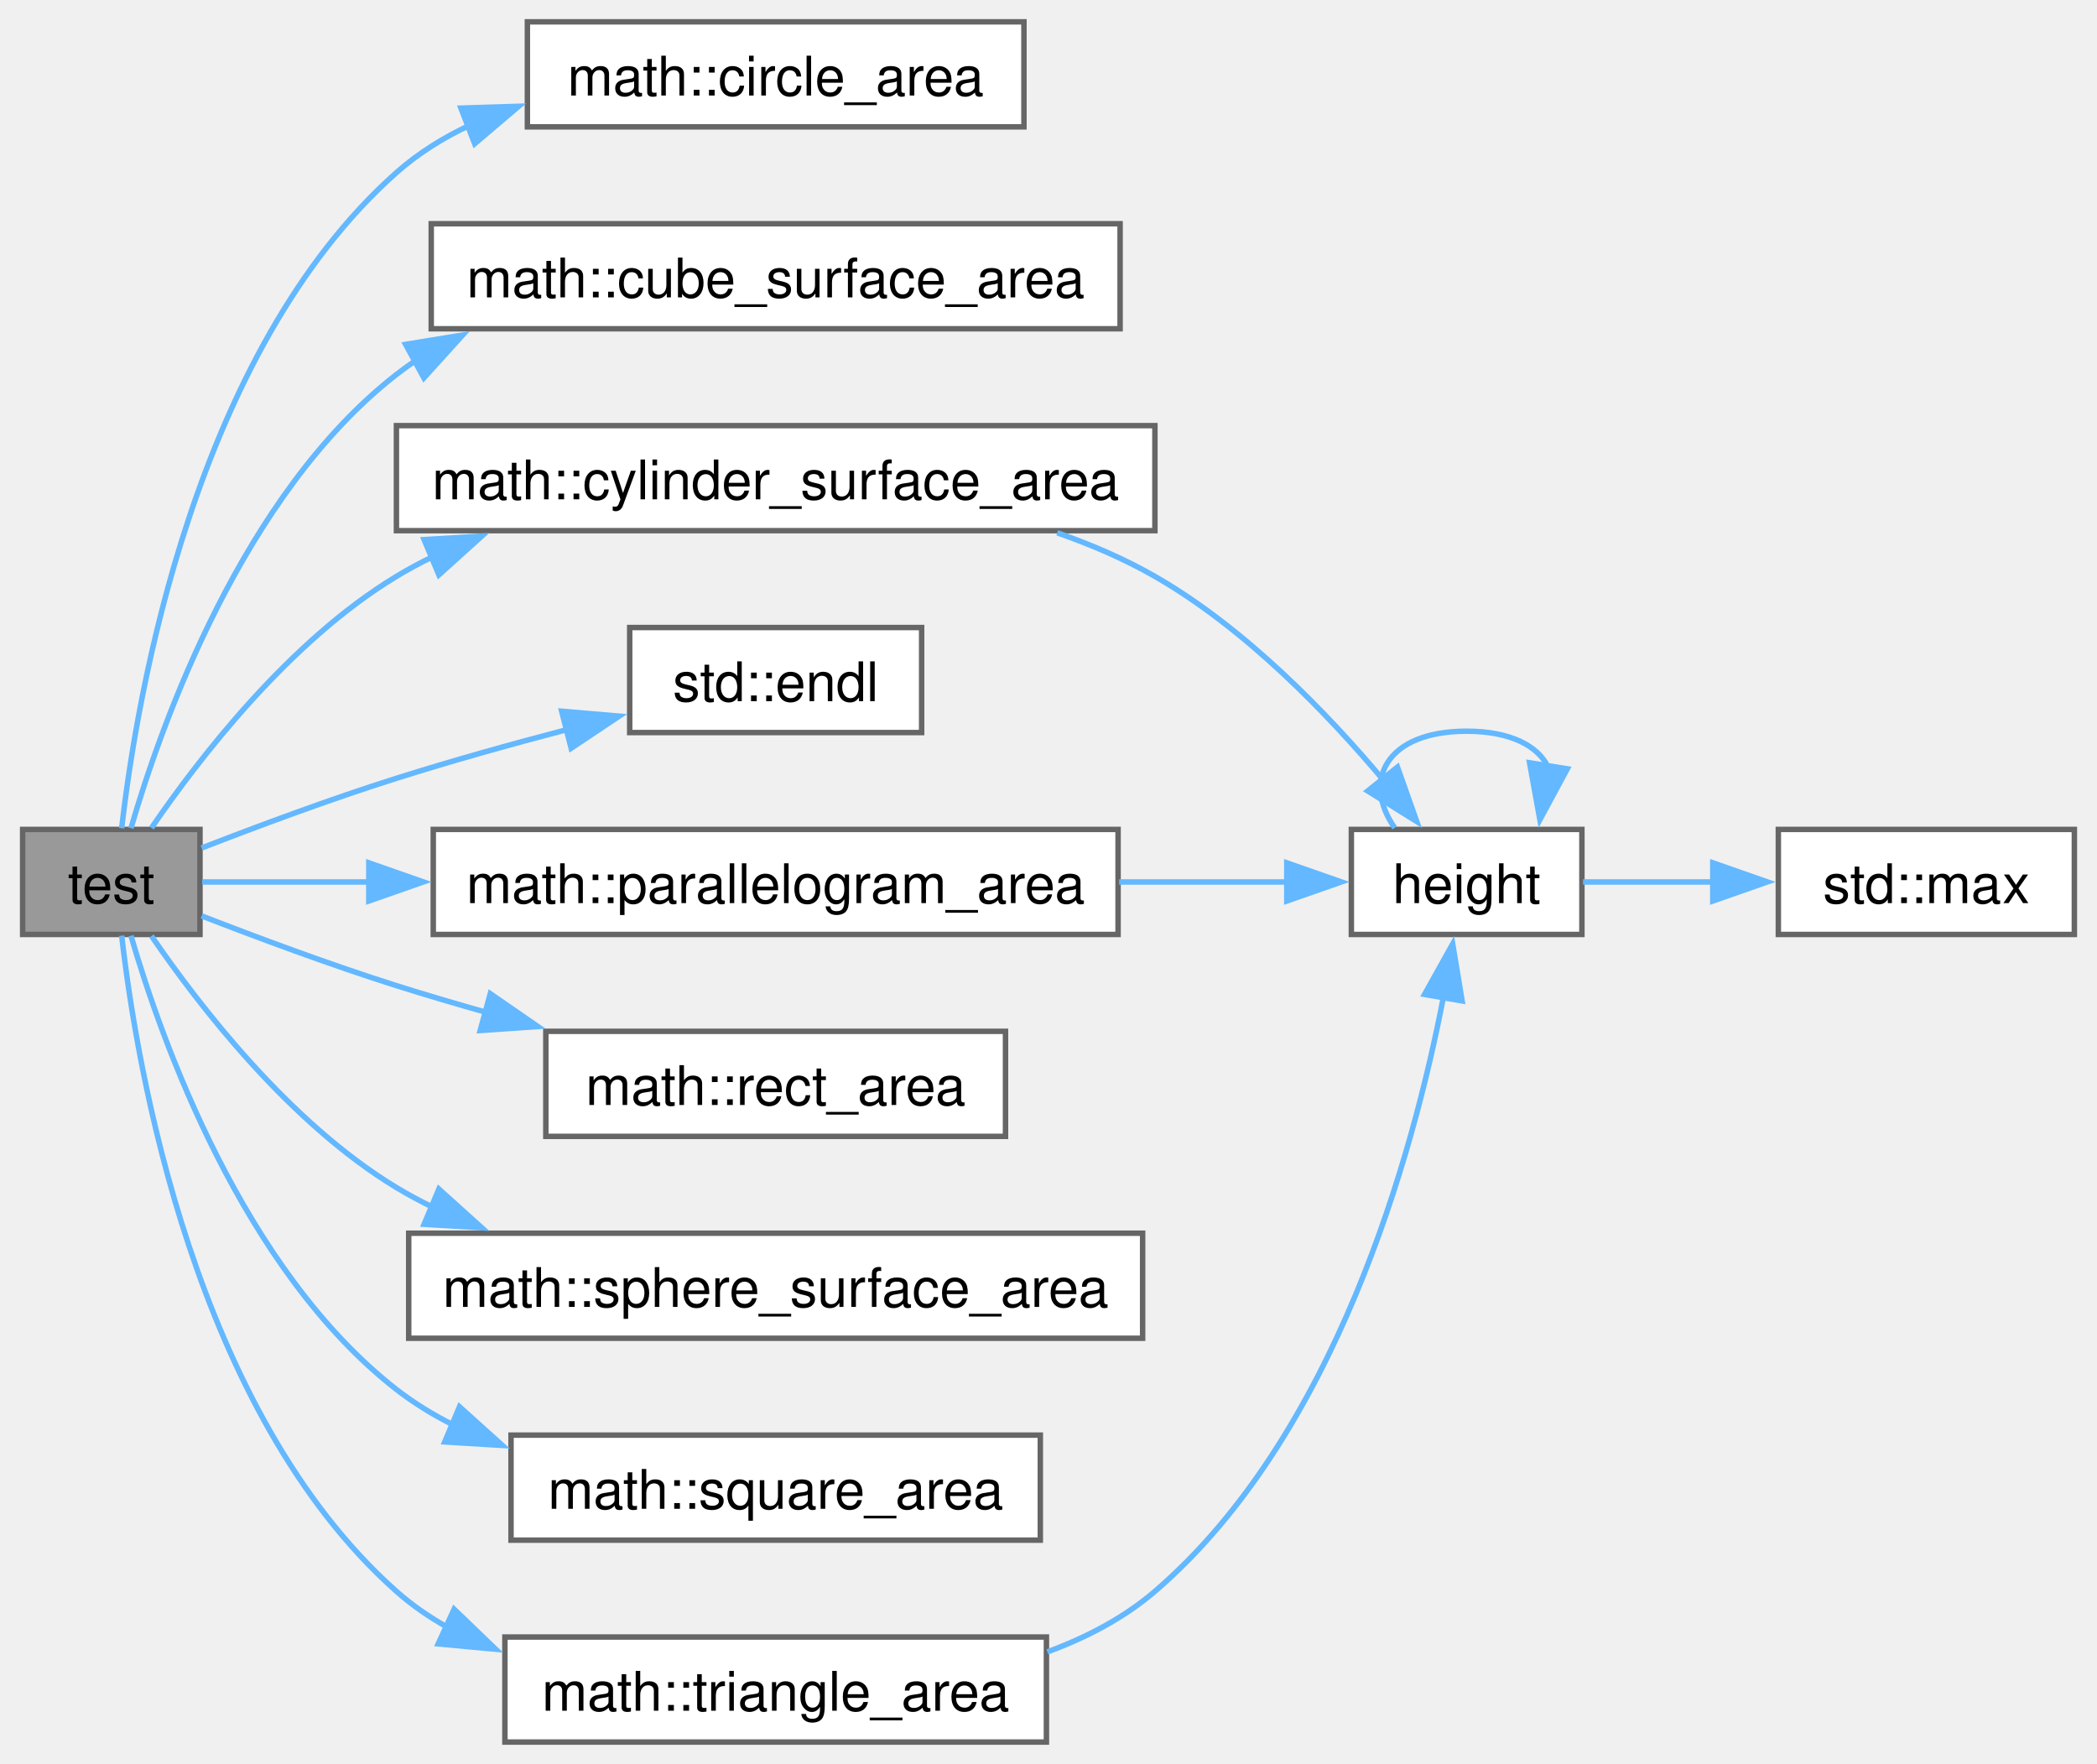
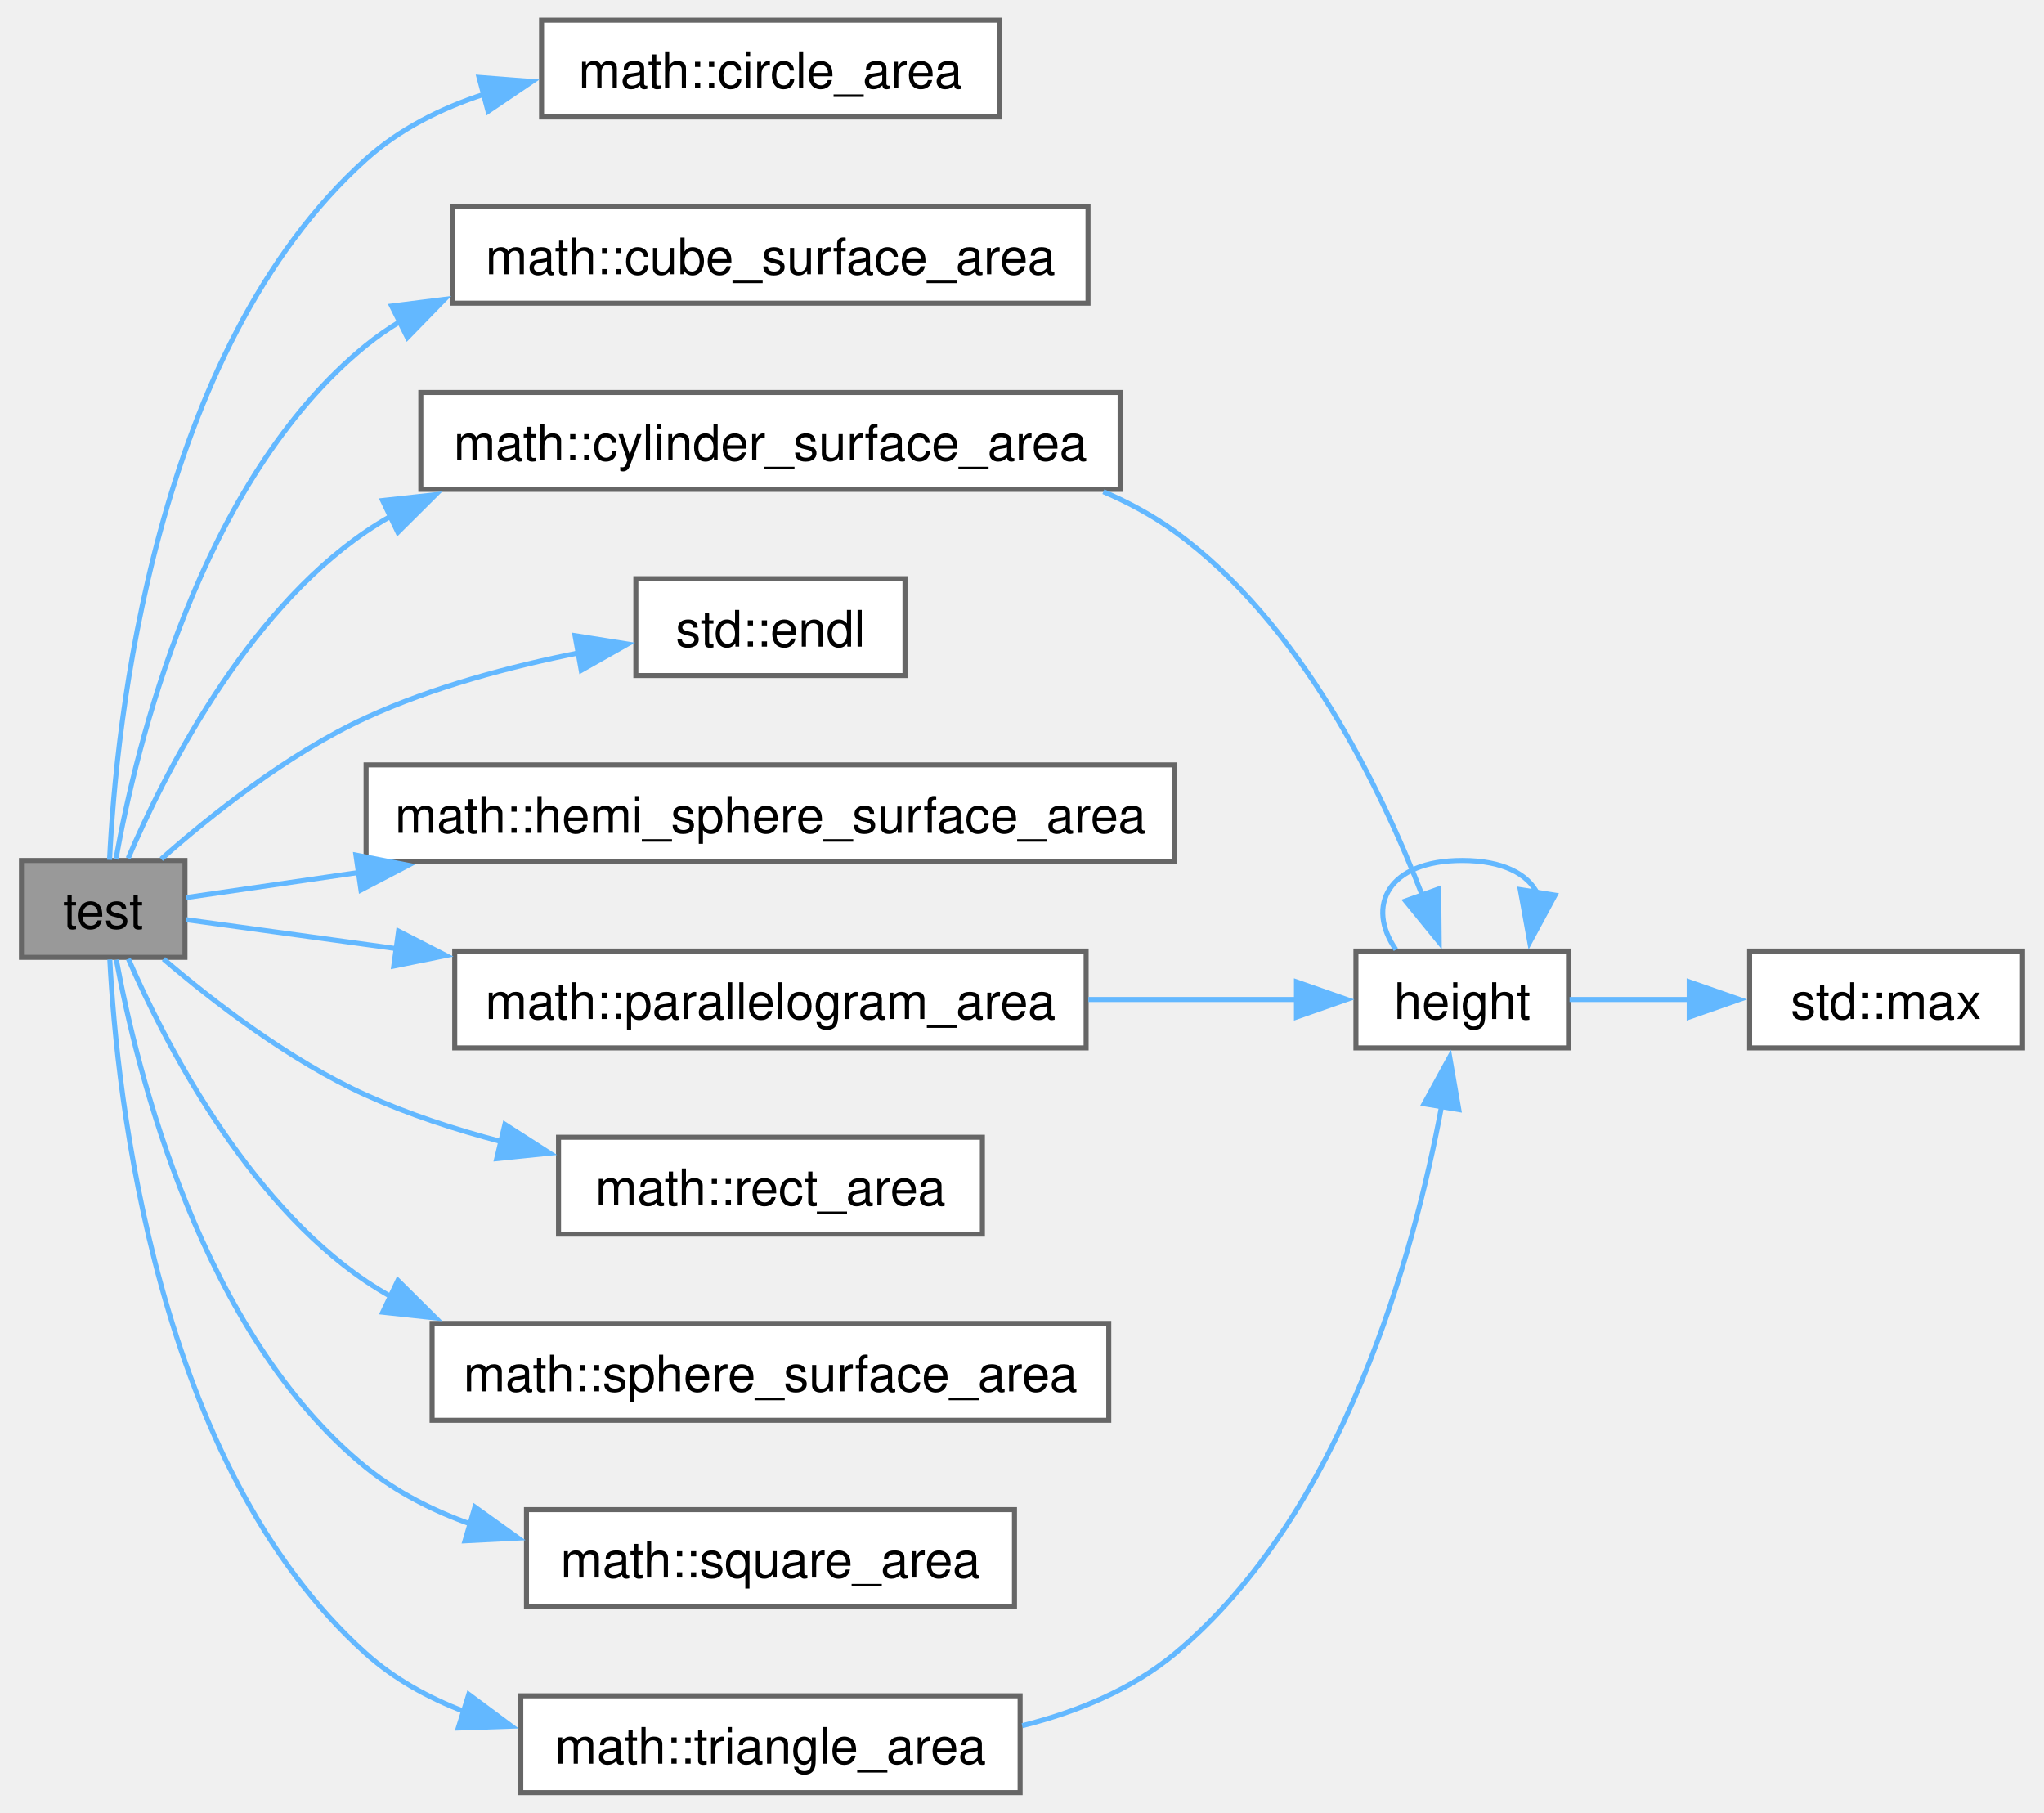
- <svg xmlns="http://www.w3.org/2000/svg" xmlns:xlink="http://www.w3.org/1999/xlink" width="384pt" height="323pt" viewBox="0.00 0.00 384.00 323.25">
-   <g id="graph0" class="graph" transform="scale(1 1) rotate(0) translate(4 319.25)">
+ <svg xmlns="http://www.w3.org/2000/svg" xmlns:xlink="http://www.w3.org/1999/xlink" width="406pt" height="360pt" viewBox="0.00 0.00 405.75 360.25">
+   <g id="graph0" class="graph" transform="scale(1 1) rotate(0) translate(4 356.25)">
    <g id="Node000001" class="node">
      <g id="a_Node000001">
        <a xlink:title="Self-test implementations.">
-           <polygon fill="#999999" stroke="#666666" points="32.5,-167.25 0,-167.25 0,-148 32.5,-148 32.5,-167.25" />
-           <text text-anchor="middle" x="16.25" y="-153.75" font-family="Helvetica,sans-Serif" font-size="10.00">test</text>
+           <polygon fill="#999999" stroke="#666666" points="32.5,-185.25 0,-185.25 0,-166 32.5,-166 32.5,-185.25" />
+           <text text-anchor="middle" x="16.25" y="-171.75" font-family="Helvetica,sans-Serif" font-size="10.00">test</text>
        </a>
      </g>
    </g>
    <g id="Node000002" class="node">
      <g id="a_Node000002">
        <a xlink:href="../../dd/d47/namespacemath.html#a40e36c67da78d2131408c57ee091ad75" target="_top" xlink:title="area of a circle (pi">
-           <polygon fill="white" stroke="#666666" points="183.5,-315.25 92.5,-315.25 92.5,-296 183.5,-296 183.5,-315.25" />
-           <text text-anchor="middle" x="138" y="-301.75" font-family="Helvetica,sans-Serif" font-size="10.00">math::circle_area</text>
+           <polygon fill="white" stroke="#666666" points="194.38,-352.25 103.38,-352.25 103.38,-333 194.38,-333 194.38,-352.25" />
+           <text text-anchor="middle" x="148.88" y="-338.75" font-family="Helvetica,sans-Serif" font-size="10.00">math::circle_area</text>
        </a>
      </g>
    </g>
    <g id="edge1_Node000001_Node000002" class="edge">
      <g id="a_edge1_Node000001_Node000002">
        <a xlink:title=" ">
-           <path fill="none" stroke="#63b8ff" d="M18.15,-167.47C20.92,-191.72 31.49,-254.76 68.5,-287.62 72.49,-291.16 77.08,-294.02 81.98,-296.32" />
-           <polygon fill="#63b8ff" stroke="#63b8ff" points="80.32,-299.44 90.91,-299.77 82.84,-292.91 80.32,-299.44" />
+           <path fill="none" stroke="#63b8ff" d="M17.51,-185.37C18.78,-212.01 26.15,-286.63 68.5,-324.62 75.16,-330.6 83.37,-334.72 91.97,-337.53" />
+           <polygon fill="#63b8ff" stroke="#63b8ff" points="90.95,-340.88 101.51,-340.06 92.74,-334.12 90.95,-340.88" />
        </a>
      </g>
    </g>
    <g id="Node000003" class="node">
      <g id="a_Node000003">
        <a xlink:href="../../dd/d47/namespacemath.html#abc46c784a297fc1d2eb8b33a327fba4c" target="_top" xlink:title="surface area of a cube ( 6 * (l">
-           <polygon fill="white" stroke="#666666" points="201.12,-278.25 74.88,-278.25 74.88,-259 201.12,-259 201.12,-278.25" />
-           <text text-anchor="middle" x="138" y="-264.75" font-family="Helvetica,sans-Serif" font-size="10.00">math::cube_surface_area</text>
+           <polygon fill="white" stroke="#666666" points="212,-315.25 85.75,-315.25 85.75,-296 212,-296 212,-315.25" />
+           <text text-anchor="middle" x="148.88" y="-301.75" font-family="Helvetica,sans-Serif" font-size="10.00">math::cube_surface_area</text>
        </a>
      </g>
    </g>
    <g id="edge2_Node000001_Node000003" class="edge">
      <g id="a_edge2_Node000001_Node000003">
        <a xlink:title=" ">
-           <path fill="none" stroke="#63b8ff" d="M19.85,-167.48C25.4,-186.57 40.29,-228.64 68.5,-250.62 69.65,-251.52 70.83,-252.37 72.05,-253.17" />
-           <polygon fill="#63b8ff" stroke="#63b8ff" points="70.18,-256.14 80.64,-257.85 73.53,-249.99 70.18,-256.14" />
+           <path fill="none" stroke="#63b8ff" d="M18.77,-185.49C22.7,-207.47 35.31,-260.66 68.5,-287.62 70.63,-289.35 72.89,-290.92 75.25,-292.35" />
+           <polygon fill="#63b8ff" stroke="#63b8ff" points="73.59,-295.43 84.1,-296.76 76.71,-289.17 73.59,-295.43" />
        </a>
      </g>
    </g>
    <g id="Node000004" class="node">
      <g id="a_Node000004">
        <a xlink:href="../../dd/d47/namespacemath.html#ac5803413618fcfb922cb32c6db0fc864" target="_top" xlink:title="surface area of a cylinder (2 * pi * r * h + 2 * pi * r^2)">
-           <polygon fill="white" stroke="#666666" points="207.5,-241.25 68.5,-241.25 68.5,-222 207.5,-222 207.5,-241.25" />
-           <text text-anchor="middle" x="138" y="-227.75" font-family="Helvetica,sans-Serif" font-size="10.00">math::cylinder_surface_area</text>
+           <polygon fill="white" stroke="#666666" points="218.38,-278.25 79.38,-278.25 79.38,-259 218.38,-259 218.38,-278.25" />
+           <text text-anchor="middle" x="148.88" y="-264.75" font-family="Helvetica,sans-Serif" font-size="10.00">math::cylinder_surface_area</text>
        </a>
      </g>
    </g>
    <g id="edge3_Node000001_Node000004" class="edge">
      <g id="a_edge3_Node000001_Node000004">
        <a xlink:title=" ">
-           <path fill="none" stroke="#63b8ff" d="M23.61,-167.53C32.25,-180.16 48.87,-201.77 68.5,-213.62 70.64,-214.92 72.87,-216.12 75.16,-217.23" />
-           <polygon fill="#63b8ff" stroke="#63b8ff" points="73.57,-220.36 84.15,-221 76.28,-213.9 73.57,-220.36" />
+           <path fill="none" stroke="#63b8ff" d="M21.21,-185.68C28.18,-202.01 44.24,-234.13 68.5,-250.62 70.11,-251.72 71.77,-252.74 73.48,-253.71" />
+           <polygon fill="#63b8ff" stroke="#63b8ff" points="71.79,-256.78 82.32,-257.94 74.81,-250.47 71.79,-256.78" />
        </a>
      </g>
    </g>
    <g id="Node000007" class="node">
      <g id="a_Node000007">
        <a target="_blank" xlink:href="http://en.cppreference.com/w/cpp/io/manip/endl.html#" xlink:title=" ">
-           <polygon fill="white" stroke="#666666" points="164.75,-204.25 111.25,-204.25 111.25,-185 164.75,-185 164.75,-204.25" />
-           <text text-anchor="middle" x="138" y="-190.75" font-family="Helvetica,sans-Serif" font-size="10.00">std::endl</text>
+           <polygon fill="white" stroke="#666666" points="175.62,-241.25 122.12,-241.25 122.12,-222 175.62,-222 175.62,-241.25" />
+           <text text-anchor="middle" x="148.88" y="-227.75" font-family="Helvetica,sans-Serif" font-size="10.00">std::endl</text>
        </a>
      </g>
    </g>
    <g id="edge7_Node000001_Node000007" class="edge">
      <g id="a_edge7_Node000001_Node000007">
        <a xlink:title=" ">
-           <path fill="none" stroke="#63b8ff" d="M32.81,-163.85C42.9,-167.77 56.37,-172.79 68.5,-176.62 78.55,-179.8 89.55,-182.87 99.74,-185.54" />
-           <polygon fill="#63b8ff" stroke="#63b8ff" points="98.78,-188.91 109.34,-188.01 100.52,-182.13 98.78,-188.91" />
+           <path fill="none" stroke="#63b8ff" d="M27.79,-185.53C37.6,-194.2 53,-206.51 68.5,-213.62 81.74,-219.71 97.2,-223.81 110.93,-226.54" />
+           <polygon fill="#63b8ff" stroke="#63b8ff" points="110.03,-229.93 120.49,-228.26 111.26,-223.04 110.03,-229.93" />
        </a>
      </g>
    </g>
    <g id="Node000008" class="node">
      <g id="a_Node000008">
-         <a xlink:href="../../dd/d47/namespacemath.html#a5de184925e68658f15415dd53954df4f" target="_top" xlink:title="area of a parallelogram (b * h)">
-           <polygon fill="white" stroke="#666666" points="200.75,-167.25 75.25,-167.25 75.25,-148 200.75,-148 200.75,-167.25" />
-           <text text-anchor="middle" x="138" y="-153.75" font-family="Helvetica,sans-Serif" font-size="10.00">math::parallelogram_area</text>
+         <a xlink:href="../../dd/d47/namespacemath.html#a3277e65a8f380e7632791975bfba0efb" target="_top" xlink:title="surface area of a hemi-sphere ( 3 * pi * r^2)">
+           <polygon fill="white" stroke="#666666" points="229.25,-204.25 68.5,-204.25 68.5,-185 229.25,-185 229.25,-204.25" />
+           <text text-anchor="middle" x="148.88" y="-190.75" font-family="Helvetica,sans-Serif" font-size="10.00">math::hemi_sphere_surface_area</text>
        </a>
      </g>
    </g>
    <g id="edge8_Node000001_Node000008" class="edge">
      <g id="a_edge8_Node000001_Node000008">
        <a xlink:title=" ">
-           <path fill="none" stroke="#63b8ff" d="M32.91,-157.62C41.22,-157.62 52.1,-157.62 63.69,-157.62" />
-           <polygon fill="#63b8ff" stroke="#63b8ff" points="63.44,-161.13 73.44,-157.63 63.44,-154.13 63.44,-161.13" />
+           <path fill="none" stroke="#63b8ff" d="M32.75,-177.88C41.83,-179.2 54.07,-180.98 67.19,-182.89" />
+           <polygon fill="#63b8ff" stroke="#63b8ff" points="66.48,-186.32 76.88,-184.3 67.48,-179.39 66.48,-186.32" />
        </a>
      </g>
    </g>
    <g id="Node000009" class="node">
      <g id="a_Node000009">
-         <a xlink:href="../../dd/d47/namespacemath.html#ab31d141f7c5b551746b1eee0eb4dedca" target="_top" xlink:title="area of a rectangle (l * w)">
-           <polygon fill="white" stroke="#666666" points="180.12,-130.25 95.88,-130.25 95.88,-111 180.12,-111 180.12,-130.25" />
-           <text text-anchor="middle" x="138" y="-116.75" font-family="Helvetica,sans-Serif" font-size="10.00">math::rect_area</text>
-         </a>
-       </g>
-     </g>
-     <g id="edge10_Node000001_Node000009" class="edge">
-       <g id="a_edge10_Node000001_Node000009">
-         <a xlink:title=" ">
-           <path fill="none" stroke="#63b8ff" d="M32.81,-151.4C42.9,-147.48 56.37,-142.46 68.5,-138.62 73.86,-136.93 79.49,-135.27 85.12,-133.68" />
-           <polygon fill="#63b8ff" stroke="#63b8ff" points="85.7,-137.15 94.42,-131.13 83.85,-130.4 85.7,-137.15" />
+         <a xlink:href="../../dd/d47/namespacemath.html#a5de184925e68658f15415dd53954df4f" target="_top" xlink:title="area of a parallelogram (b * h)">
+           <polygon fill="white" stroke="#666666" points="211.62,-167.25 86.12,-167.25 86.12,-148 211.62,-148 211.62,-167.25" />
+           <text text-anchor="middle" x="148.88" y="-153.75" font-family="Helvetica,sans-Serif" font-size="10.00">math::parallelogram_area</text>
+         </a>
+       </g>
+     </g>
+     <g id="edge9_Node000001_Node000009" class="edge">
+       <g id="a_edge9_Node000001_Node000009">
+         <a xlink:title=" ">
+           <path fill="none" stroke="#63b8ff" d="M32.75,-173.49C43.56,-172 58.87,-169.89 74.8,-167.69" />
+           <polygon fill="#63b8ff" stroke="#63b8ff" points="74.95,-171.21 84.38,-166.37 74,-164.27 74.95,-171.21" />
        </a>
      </g>
    </g>
    <g id="Node000010" class="node">
      <g id="a_Node000010">
-         <a xlink:href="../../dd/d47/namespacemath.html#ab7f29862d30df351c317eedd60a0c656" target="_top" xlink:title="surface area of a sphere ( 4 * pi * r^2)">
-           <polygon fill="white" stroke="#666666" points="205.25,-93.25 70.75,-93.25 70.75,-74 205.25,-74 205.25,-93.25" />
-           <text text-anchor="middle" x="138" y="-79.75" font-family="Helvetica,sans-Serif" font-size="10.00">math::sphere_surface_area</text>
+         <a xlink:href="../../dd/d47/namespacemath.html#ab31d141f7c5b551746b1eee0eb4dedca" target="_top" xlink:title="area of a rectangle (l * w)">
+           <polygon fill="white" stroke="#666666" points="191,-130.25 106.75,-130.25 106.75,-111 191,-111 191,-130.25" />
+           <text text-anchor="middle" x="148.88" y="-116.75" font-family="Helvetica,sans-Serif" font-size="10.00">math::rect_area</text>
        </a>
      </g>
    </g>
    <g id="edge11_Node000001_Node000010" class="edge">
      <g id="a_edge11_Node000001_Node000010">
        <a xlink:title=" ">
-           <path fill="none" stroke="#63b8ff" d="M23.61,-147.72C32.25,-135.09 48.87,-113.48 68.5,-101.62 70.64,-100.33 72.87,-99.13 75.16,-98.02" />
-           <polygon fill="#63b8ff" stroke="#63b8ff" points="76.28,-101.35 84.15,-94.25 73.57,-94.89 76.28,-101.35" />
+           <path fill="none" stroke="#63b8ff" d="M28.23,-165.67C38.08,-157.25 53.3,-145.49 68.5,-138.62 76.92,-134.82 86.22,-131.79 95.4,-129.38" />
+           <polygon fill="#63b8ff" stroke="#63b8ff" points="96.09,-132.81 105,-127.09 94.46,-126 96.09,-132.81" />
        </a>
      </g>
    </g>
    <g id="Node000011" class="node">
      <g id="a_Node000011">
-         <a xlink:href="../../dd/d47/namespacemath.html#a971ce57e368f2f631cf1f4ff3f864049" target="_top" xlink:title="area of a square (l * l)">
-           <polygon fill="white" stroke="#666666" points="186.5,-56.25 89.5,-56.25 89.5,-37 186.5,-37 186.5,-56.25" />
-           <text text-anchor="middle" x="138" y="-42.75" font-family="Helvetica,sans-Serif" font-size="10.00">math::square_area</text>
+         <a xlink:href="../../dd/d47/namespacemath.html#ab7f29862d30df351c317eedd60a0c656" target="_top" xlink:title="surface area of a sphere ( 4 * pi * r^2)">
+           <polygon fill="white" stroke="#666666" points="216.12,-93.25 81.62,-93.25 81.62,-74 216.12,-74 216.12,-93.25" />
+           <text text-anchor="middle" x="148.88" y="-79.75" font-family="Helvetica,sans-Serif" font-size="10.00">math::sphere_surface_area</text>
        </a>
      </g>
    </g>
    <g id="edge12_Node000001_Node000011" class="edge">
      <g id="a_edge12_Node000001_Node000011">
        <a xlink:title=" ">
-           <path fill="none" stroke="#63b8ff" d="M19.85,-147.77C25.4,-128.68 40.29,-86.61 68.5,-64.62 71.65,-62.17 75.1,-60.05 78.73,-58.21" />
-           <polygon fill="#63b8ff" stroke="#63b8ff" points="80.06,-61.45 87.93,-54.36 77.35,-55 80.06,-61.45" />
+           <path fill="none" stroke="#63b8ff" d="M21.25,-165.7C28.27,-149.59 44.41,-117.89 68.5,-101.62 70.11,-100.54 71.78,-99.51 73.49,-98.55" />
+           <polygon fill="#63b8ff" stroke="#63b8ff" points="74.82,-101.8 82.34,-94.34 71.81,-95.48 74.82,-101.8" />
        </a>
      </g>
    </g>
    <g id="Node000012" class="node">
      <g id="a_Node000012">
-         <a xlink:href="../../dd/d47/namespacemath.html#ab3b920cc56442abd92279ba23b50f4dc" target="_top" xlink:title="area of a triangle (b * h / 2)">
-           <polygon fill="white" stroke="#666666" points="187.62,-19.25 88.38,-19.25 88.38,0 187.62,0 187.62,-19.25" />
-           <text text-anchor="middle" x="138" y="-5.75" font-family="Helvetica,sans-Serif" font-size="10.00">math::triangle_area</text>
+         <a xlink:href="../../dd/d47/namespacemath.html#a971ce57e368f2f631cf1f4ff3f864049" target="_top" xlink:title="area of a square (l * l)">
+           <polygon fill="white" stroke="#666666" points="197.38,-56.25 100.38,-56.25 100.38,-37 197.38,-37 197.38,-56.25" />
+           <text text-anchor="middle" x="148.88" y="-42.75" font-family="Helvetica,sans-Serif" font-size="10.00">math::square_area</text>
        </a>
      </g>
    </g>
    <g id="edge13_Node000001_Node000012" class="edge">
      <g id="a_edge13_Node000001_Node000012">
        <a xlink:title=" ">
-           <path fill="none" stroke="#63b8ff" d="M18.15,-147.78C20.92,-123.53 31.49,-60.49 68.5,-27.62 71.3,-25.13 74.41,-22.98 77.71,-21.12" />
-           <polygon fill="#63b8ff" stroke="#63b8ff" points="79.07,-24.35 86.7,-17.01 76.15,-17.99 79.07,-24.35" />
+           <path fill="none" stroke="#63b8ff" d="M18.86,-165.52C22.91,-143.53 35.67,-91.21 68.5,-64.62 74.62,-59.67 81.84,-56.02 89.39,-53.34" />
+           <polygon fill="#63b8ff" stroke="#63b8ff" points="90.13,-56.77 98.74,-50.59 88.16,-50.05 90.13,-56.77" />
+         </a>
+       </g>
+     </g>
+     <g id="Node000013" class="node">
+       <g id="a_Node000013">
+         <a xlink:href="../../dd/d47/namespacemath.html#ab3b920cc56442abd92279ba23b50f4dc" target="_top" xlink:title="area of a triangle (b * h / 2)">
+           <polygon fill="white" stroke="#666666" points="198.5,-19.25 99.25,-19.25 99.25,0 198.5,0 198.5,-19.25" />
+           <text text-anchor="middle" x="148.88" y="-5.75" font-family="Helvetica,sans-Serif" font-size="10.00">math::triangle_area</text>
+         </a>
+       </g>
+     </g>
+     <g id="edge14_Node000001_Node000013" class="edge">
+       <g id="a_edge14_Node000001_Node000013">
+         <a xlink:title=" ">
+           <path fill="none" stroke="#63b8ff" d="M17.56,-165.56C18.94,-138.76 26.57,-65.17 68.5,-27.62 74.09,-22.62 80.78,-18.91 87.87,-16.19" />
+           <polygon fill="#63b8ff" stroke="#63b8ff" points="88.91,-19.53 97.41,-13.21 86.82,-12.85 88.91,-19.53" />
        </a>
      </g>
    </g>
    <g id="Node000005" class="node">
      <g id="a_Node000005">
        <a xlink:href="../../d8/dee/avltree_8cpp.html#ae4a66d8b0c2b0d626aea45977e358c83" target="_top" xlink:title=" ">
-           <polygon fill="white" stroke="#666666" points="285.75,-167.25 243.5,-167.25 243.5,-148 285.75,-148 285.75,-167.25" />
-           <text text-anchor="middle" x="264.62" y="-153.75" font-family="Helvetica,sans-Serif" font-size="10.00">height</text>
+           <polygon fill="white" stroke="#666666" points="307.5,-167.25 265.25,-167.25 265.25,-148 307.5,-148 307.5,-167.25" />
+           <text text-anchor="middle" x="286.38" y="-153.75" font-family="Helvetica,sans-Serif" font-size="10.00">height</text>
        </a>
      </g>
    </g>
    <g id="edge4_Node000004_Node000005" class="edge">
      <g id="a_edge4_Node000004_Node000005">
        <a xlink:title=" ">
-           <path fill="none" stroke="#63b8ff" d="M189.6,-221.61C195.83,-219.44 201.95,-216.81 207.5,-213.62 224.06,-204.13 239.14,-188.49 249.49,-176.15" />
-           <polygon fill="#63b8ff" stroke="#63b8ff" points="251.95,-178.68 255.49,-168.69 246.49,-174.3 251.95,-178.68" />
+           <path fill="none" stroke="#63b8ff" d="M215.05,-258.54C220.09,-256.38 224.9,-253.77 229.25,-250.62 254.28,-232.55 270.24,-199.57 278.51,-178.13" />
+           <polygon fill="#63b8ff" stroke="#63b8ff" points="281.7,-179.6 281.8,-169 275.11,-177.22 281.7,-179.6" />
        </a>
      </g>
    </g>
    <g id="edge5_Node000005_Node000005" class="edge">
      <g id="a_edge5_Node000005_Node000005">
        <a xlink:title=" ">
-           <path fill="none" stroke="#63b8ff" d="M251.44,-167.54C245.42,-176.15 249.82,-185.25 264.62,-185.25 272.72,-185.25 277.71,-182.53 279.58,-178.65" />
-           <polygon fill="#63b8ff" stroke="#63b8ff" points="283.08,-178.36 278.05,-169.03 276.16,-179.46 283.08,-178.36" />
+           <path fill="none" stroke="#63b8ff" d="M273.19,-167.54C267.17,-176.15 271.57,-185.25 286.38,-185.25 294.47,-185.25 299.46,-182.53 301.33,-178.65" />
+           <polygon fill="#63b8ff" stroke="#63b8ff" points="304.83,-178.36 299.8,-169.03 297.91,-179.46 304.83,-178.36" />
        </a>
      </g>
    </g>
    <g id="Node000006" class="node">
      <g id="a_Node000006">
        <a target="_blank" xlink:href="http://en.cppreference.com/w/cpp/algorithm/max.html#" xlink:title=" ">
-           <polygon fill="white" stroke="#666666" points="376,-167.25 321.75,-167.25 321.75,-148 376,-148 376,-167.25" />
-           <text text-anchor="middle" x="348.88" y="-153.75" font-family="Helvetica,sans-Serif" font-size="10.00">std::max</text>
+           <polygon fill="white" stroke="#666666" points="397.75,-167.25 343.5,-167.25 343.5,-148 397.75,-148 397.75,-167.25" />
+           <text text-anchor="middle" x="370.62" y="-153.75" font-family="Helvetica,sans-Serif" font-size="10.00">std::max</text>
        </a>
      </g>
    </g>
    <g id="edge6_Node000005_Node000006" class="edge">
      <g id="a_edge6_Node000005_Node000006">
        <a xlink:title=" ">
-           <path fill="none" stroke="#63b8ff" d="M285.96,-157.62C293.2,-157.62 301.61,-157.62 309.85,-157.62" />
-           <polygon fill="#63b8ff" stroke="#63b8ff" points="309.74,-161.13 319.74,-157.63 309.74,-154.13 309.74,-161.13" />
-         </a>
-       </g>
-     </g>
-     <g id="edge9_Node000008_Node000005" class="edge">
-       <g id="a_edge9_Node000008_Node000005">
-         <a xlink:title=" ">
-           <path fill="none" stroke="#63b8ff" d="M200.95,-157.62C211.69,-157.62 222.44,-157.62 231.93,-157.62" />
-           <polygon fill="#63b8ff" stroke="#63b8ff" points="231.67,-161.13 241.67,-157.63 231.67,-154.13 231.67,-161.13" />
-         </a>
-       </g>
-     </g>
-     <g id="edge14_Node000012_Node000005" class="edge">
-       <g id="a_edge14_Node000012_Node000005">
-         <a xlink:title=" ">
-           <path fill="none" stroke="#63b8ff" d="M187.79,-16.53C194.95,-19.15 201.81,-22.74 207.5,-27.62 240.63,-56.1 254.81,-107.69 260.38,-136.57" />
-           <polygon fill="#63b8ff" stroke="#63b8ff" points="256.91,-137.01 262.07,-146.27 263.8,-135.82 256.91,-137.01" />
+           <path fill="none" stroke="#63b8ff" d="M307.71,-157.62C314.95,-157.62 323.36,-157.62 331.6,-157.62" />
+           <polygon fill="#63b8ff" stroke="#63b8ff" points="331.49,-161.13 341.49,-157.63 331.49,-154.13 331.49,-161.13" />
+         </a>
+       </g>
+     </g>
+     <g id="edge10_Node000009_Node000005" class="edge">
+       <g id="a_edge10_Node000009_Node000005">
+         <a xlink:title=" ">
+           <path fill="none" stroke="#63b8ff" d="M212.07,-157.62C226.52,-157.62 241.3,-157.62 253.78,-157.62" />
+           <polygon fill="#63b8ff" stroke="#63b8ff" points="253.43,-161.13 263.43,-157.63 253.43,-154.13 253.43,-161.13" />
+         </a>
+       </g>
+     </g>
+     <g id="edge15_Node000013_Node000005" class="edge">
+       <g id="a_edge15_Node000013_Node000005">
+         <a xlink:title=" ">
+           <path fill="none" stroke="#63b8ff" d="M198.92,-13.31C209.82,-16.05 220.66,-20.49 229.25,-27.62 262.85,-55.54 276.85,-107.34 282.27,-136.41" />
+           <polygon fill="#63b8ff" stroke="#63b8ff" points="278.8,-136.9 283.89,-146.19 285.7,-135.75 278.8,-136.9" />
        </a>
      </g>
    </g>
  </g>
</svg>
